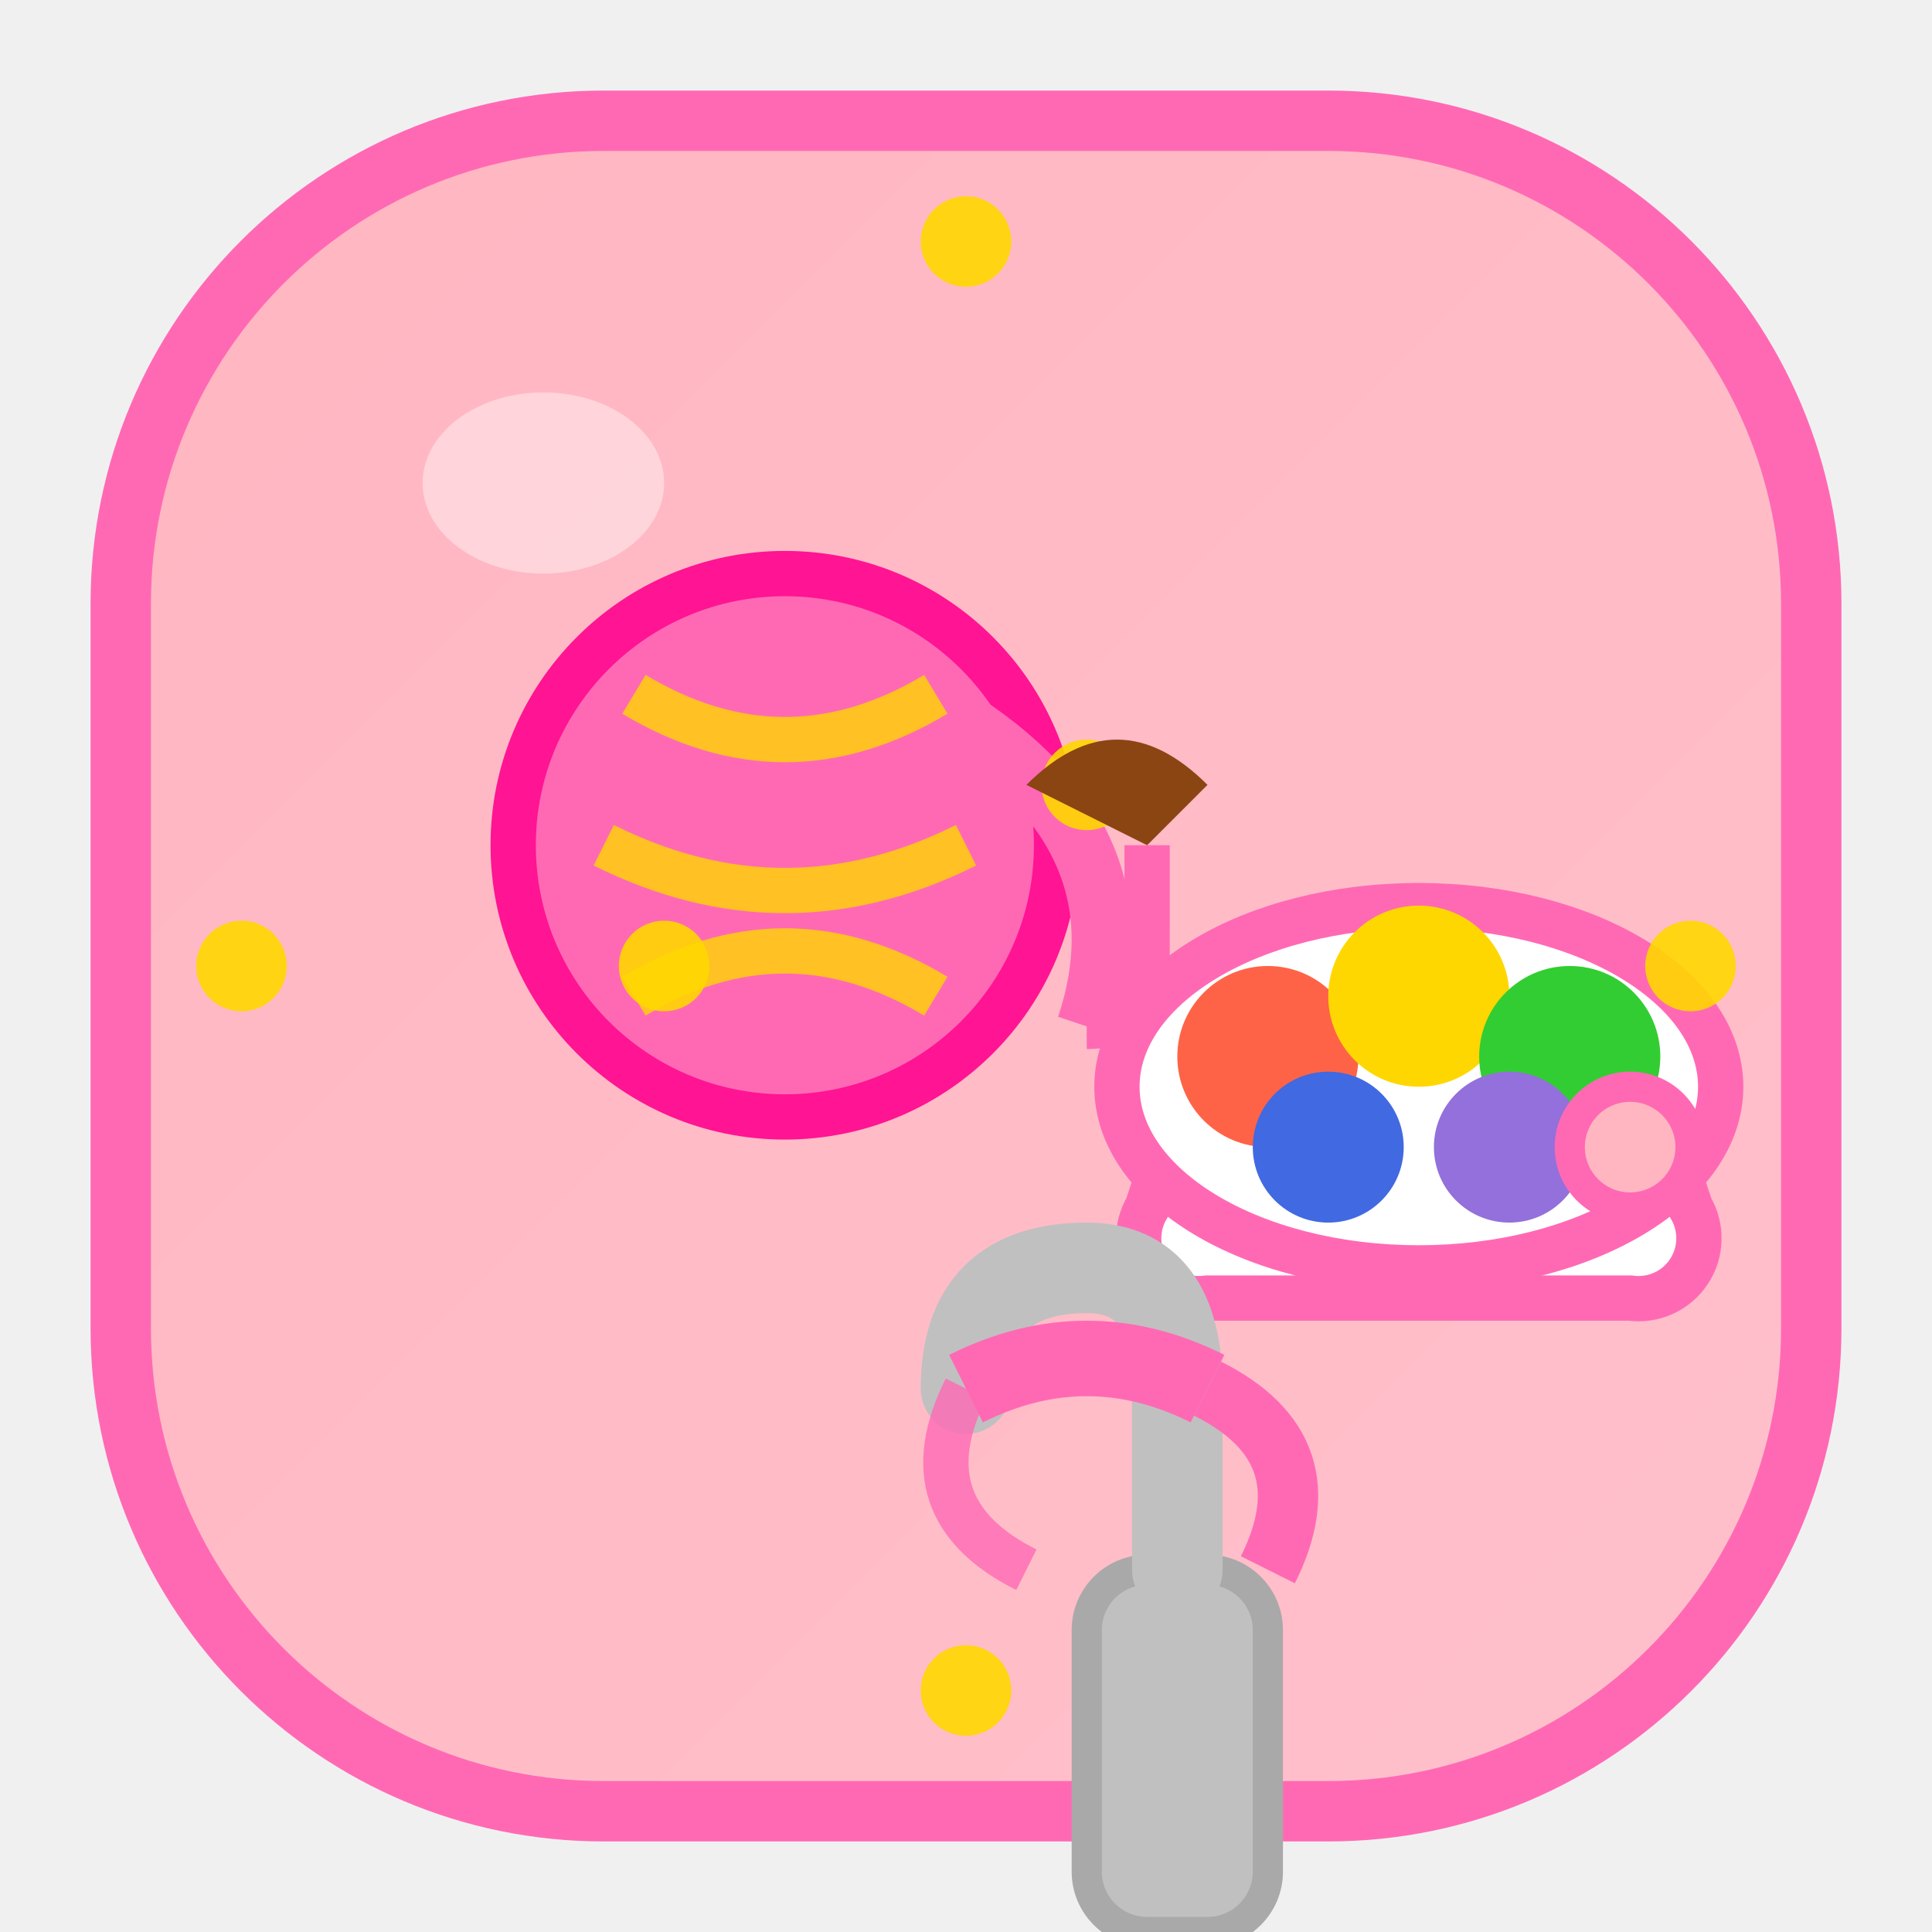
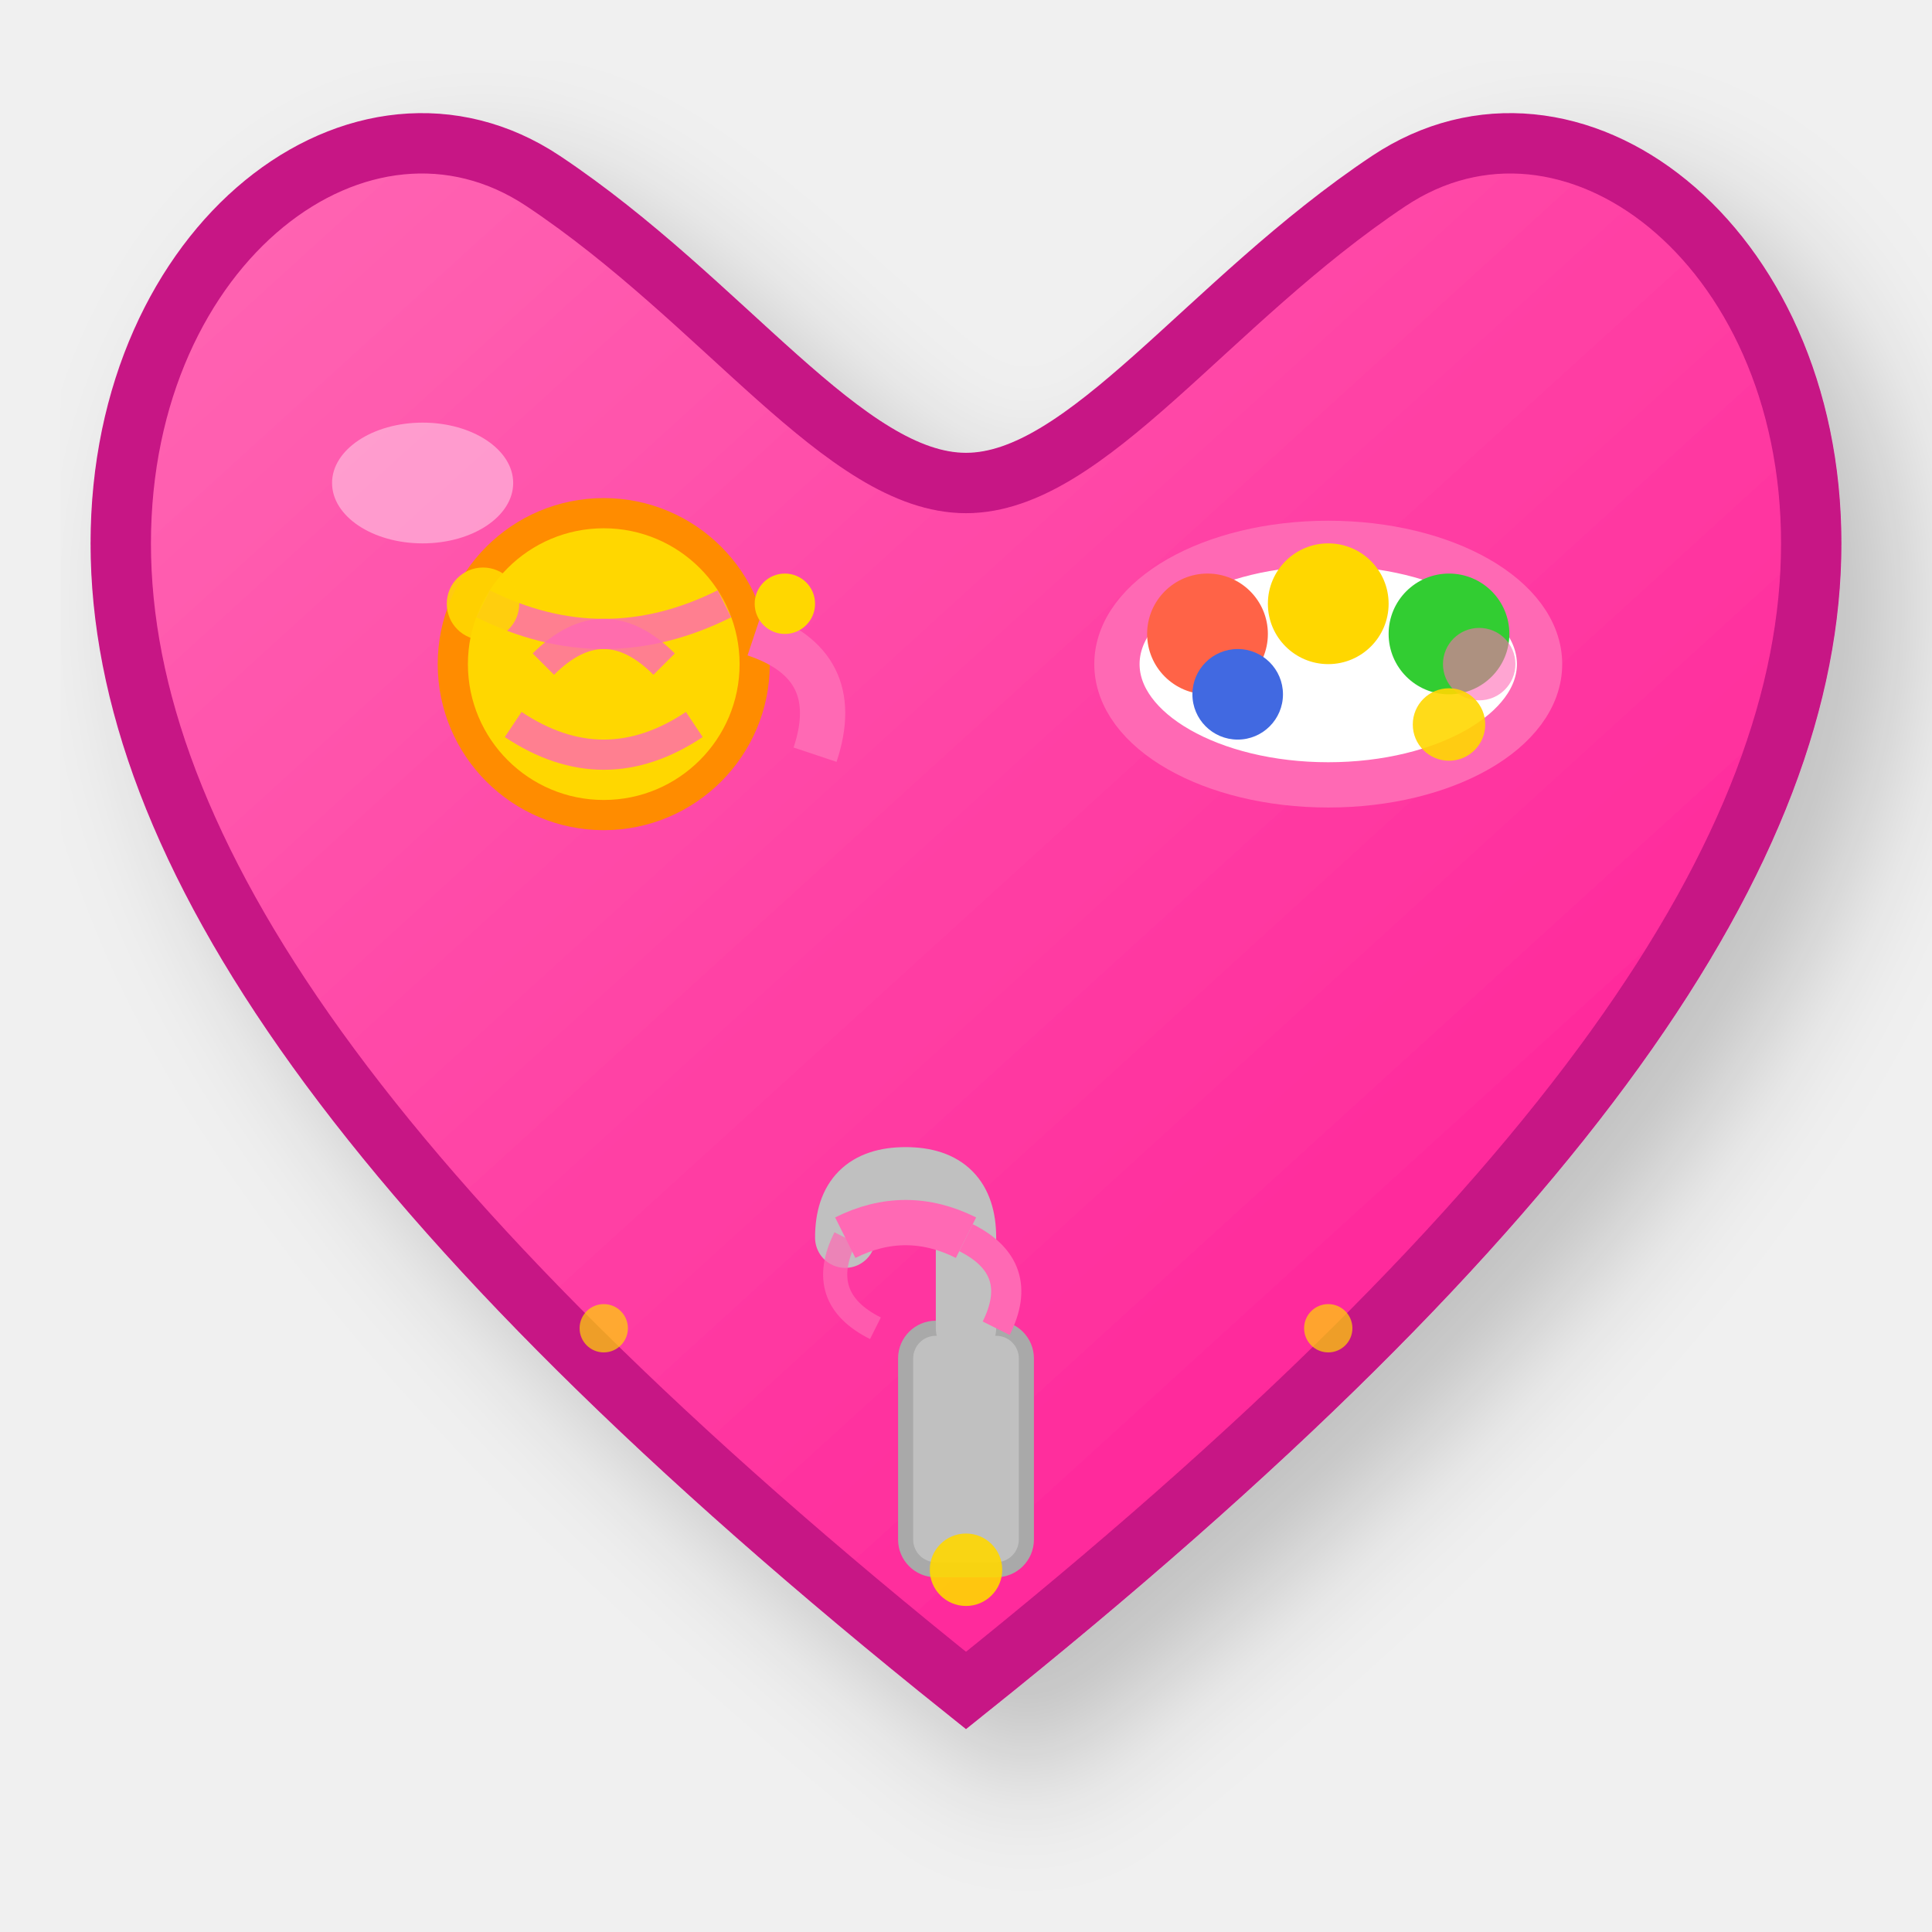
<svg xmlns="http://www.w3.org/2000/svg" viewBox="0 0 64 64" width="64" height="64">
  <defs>
-     <linearGradient id="bgGradient" x1="0%" y1="0%" x2="100%" y2="100%">
-       <stop offset="0%" style="stop-color:#FFB6C1;stop-opacity:1" />
-       <stop offset="100%" style="stop-color:#FFC0CB;stop-opacity:1" />
+     <linearGradient id="heartGradient" x1="0%" y1="0%" x2="100%" y2="100%">
+       <stop offset="0%" style="stop-color:#FF69B4;stop-opacity:1" />
+       <stop offset="100%" style="stop-color:#FF1493;stop-opacity:1" />
    </linearGradient>
  </defs>
-   <rect x="4" y="4" width="56" height="56" rx="16" fill="url(#bgGradient)" stroke="#FF69B4" stroke-width="2" />
-   <g transform="translate(16, 18)">
-     <circle cx="10" cy="10" r="9" fill="#FF69B4" stroke="#FF1493" stroke-width="1.5" />
-     <path d="M5 5 Q10 8 15 5" stroke="#FFD700" stroke-width="1.5" fill="none" opacity="0.8" />
-     <path d="M4 10 Q10 13 16 10" stroke="#FFD700" stroke-width="1.5" fill="none" opacity="0.8" />
-     <path d="M5 15 Q10 12 15 15" stroke="#FFD700" stroke-width="1.5" fill="none" opacity="0.8" />
-     <path d="M16 6 Q22 10 20 16" stroke="#FF69B4" stroke-width="2" fill="none" />
-     <circle cx="20" cy="8" r="1.5" fill="#FFD700" opacity="0.9" />
-     <circle cx="6" cy="14" r="1.5" fill="#FFD700" opacity="0.9" />
+   <path d="M32 56             C12 40 4 28 4 18             C4 8 12 2 18 6             C24 10 28 16 32 16             C36 16 40 10 46 6             C52 2 60 8 60 18             C60 28 52 40 32 56 Z" fill="url(#heartGradient)" stroke="#C71585" stroke-width="2" filter="drop-shadow(2px 2px 2px rgba(0,0,0,0.2))" />
+   <g transform="translate(14, 16)">
+     <circle cx="6" cy="6" r="5" fill="#FFD700" stroke="#FF8C00" stroke-width="1" />
+     <path d="M2 4 Q6 6 10 4" stroke="#FF69B4" stroke-width="1" fill="none" opacity="0.8" />
+     <path d="M3 8 Q6 10 9 8" stroke="#FF69B4" stroke-width="1" fill="none" opacity="0.8" />
+     <path d="M4 6 Q6 4 8 6" stroke="#FF69B4" stroke-width="1" fill="none" opacity="0.8" />
+     <path d="M11 5 Q14 6 13 9" stroke="#FF69B4" stroke-width="1.5" fill="none" />
+     <circle cx="12" cy="4" r="1" fill="#FFD700" opacity="1" />
  </g>
-   <g transform="translate(32, 18)">
-     <path d="M8 16 L6 22 A2 2 0 0 0 8 25 L22 25 A2 2 0 0 0 24 22 L22 16 Z" fill="#FFFFFF" stroke="#FF69B4" stroke-width="1.5" />
-     <ellipse cx="15" cy="18" rx="10" ry="6" fill="#FFFFFF" stroke="#FF69B4" stroke-width="1.5" />
-     <circle cx="10" cy="17" r="3" fill="#FF6347" />
-     <circle cx="15" cy="15" r="3" fill="#FFD700" />
-     <circle cx="20" cy="17" r="3" fill="#32CD32" />
-     <circle cx="12" cy="20" r="2.5" fill="#4169E1" />
-     <circle cx="18" cy="20" r="2.5" fill="#9370DB" />
-     <circle cx="22" cy="20" r="2" fill="#FFB6C1" stroke="#FF69B4" stroke-width="1" />
-     <path d="M2 8 Q5 5 8 8 L6 10 Z" fill="#8B4513" />
-     <path d="M6 10 L6 14 Q6 16 4 16" stroke="#FF69B4" stroke-width="1.5" fill="none" />
+   <g transform="translate(34, 14)">
+     <ellipse cx="10" cy="8" rx="7" ry="4" fill="#FFFFFF" stroke="#FF69B4" stroke-width="1.5" />
+     <circle cx="6" cy="7" r="2" fill="#FF6347" />
+     <circle cx="10" cy="6" r="2" fill="#FFD700" />
+     <circle cx="14" cy="7" r="2" fill="#32CD32" />
+     <circle cx="7" cy="9" r="1.5" fill="#4169E1" />
+     <circle cx="15" cy="8" r="1.2" fill="#FF69B4" opacity="0.6" />
  </g>
  <g transform="translate(24, 38)">
-     <rect x="12" y="14" width="6" height="12" rx="2" fill="#C0C0C0" stroke="#A9A9A9" stroke-width="1" />
-     <path d="M15 14 L15 8 Q15 4 12 4 Q8 4 8 8" stroke="#C0C0C0" stroke-width="3" fill="none" stroke-linecap="round" />
-     <path d="M8 8 Q12 6 16 8" stroke="#FF69B4" stroke-width="2.5" fill="none" />
-     <path d="M16 8 Q20 10 18 14" stroke="#FF69B4" stroke-width="2" fill="none" />
-     <path d="M8 8 Q6 12 10 14" stroke="#FF69B4" stroke-width="1.5" fill="none" opacity="0.8" />
+     <rect x="6" y="6" width="4" height="8" rx="1" fill="#C0C0C0" stroke="#A9A9A9" stroke-width="0.5" />
+     <path d="M8 6 L8 3 Q8 1 6 1 Q4 1 4 3" stroke="#C0C0C0" stroke-width="2" fill="none" stroke-linecap="round" />
+     <path d="M4 3 Q6 2 8 3" stroke="#FF69B4" stroke-width="1.5" fill="none" />
+     <path d="M8 3 Q10 4 9 6" stroke="#FF69B4" stroke-width="1" fill="none" />
+     <path d="M4 3 Q3 5 5 6" stroke="#FF69B4" stroke-width="0.8" fill="none" opacity="0.7" />
  </g>
-   <circle cx="32" cy="8" r="1.5" fill="#FFD700" opacity="0.9" />
-   <circle cx="56" cy="32" r="1.5" fill="#FFD700" opacity="0.9" />
-   <circle cx="32" cy="56" r="1.5" fill="#FFD700" opacity="0.9" />
-   <circle cx="8" cy="32" r="1.5" fill="#FFD700" opacity="0.9" />
-   <ellipse cx="18" cy="16" rx="4" ry="3" fill="white" opacity="0.4" />
+   <circle cx="16" cy="20" r="1.2" fill="#FFD700" opacity="0.9" />
+   <circle cx="48" cy="24" r="1.2" fill="#FFD700" opacity="0.9" />
+   <circle cx="32" cy="52" r="1.2" fill="#FFD700" opacity="0.9" />
+   <circle cx="20" cy="44" r="0.8" fill="#FFD700" opacity="0.7" />
+   <circle cx="44" cy="44" r="0.8" fill="#FFD700" opacity="0.7" />
+   <ellipse cx="14" cy="16" rx="3" ry="2" fill="white" opacity="0.4" />
</svg>
